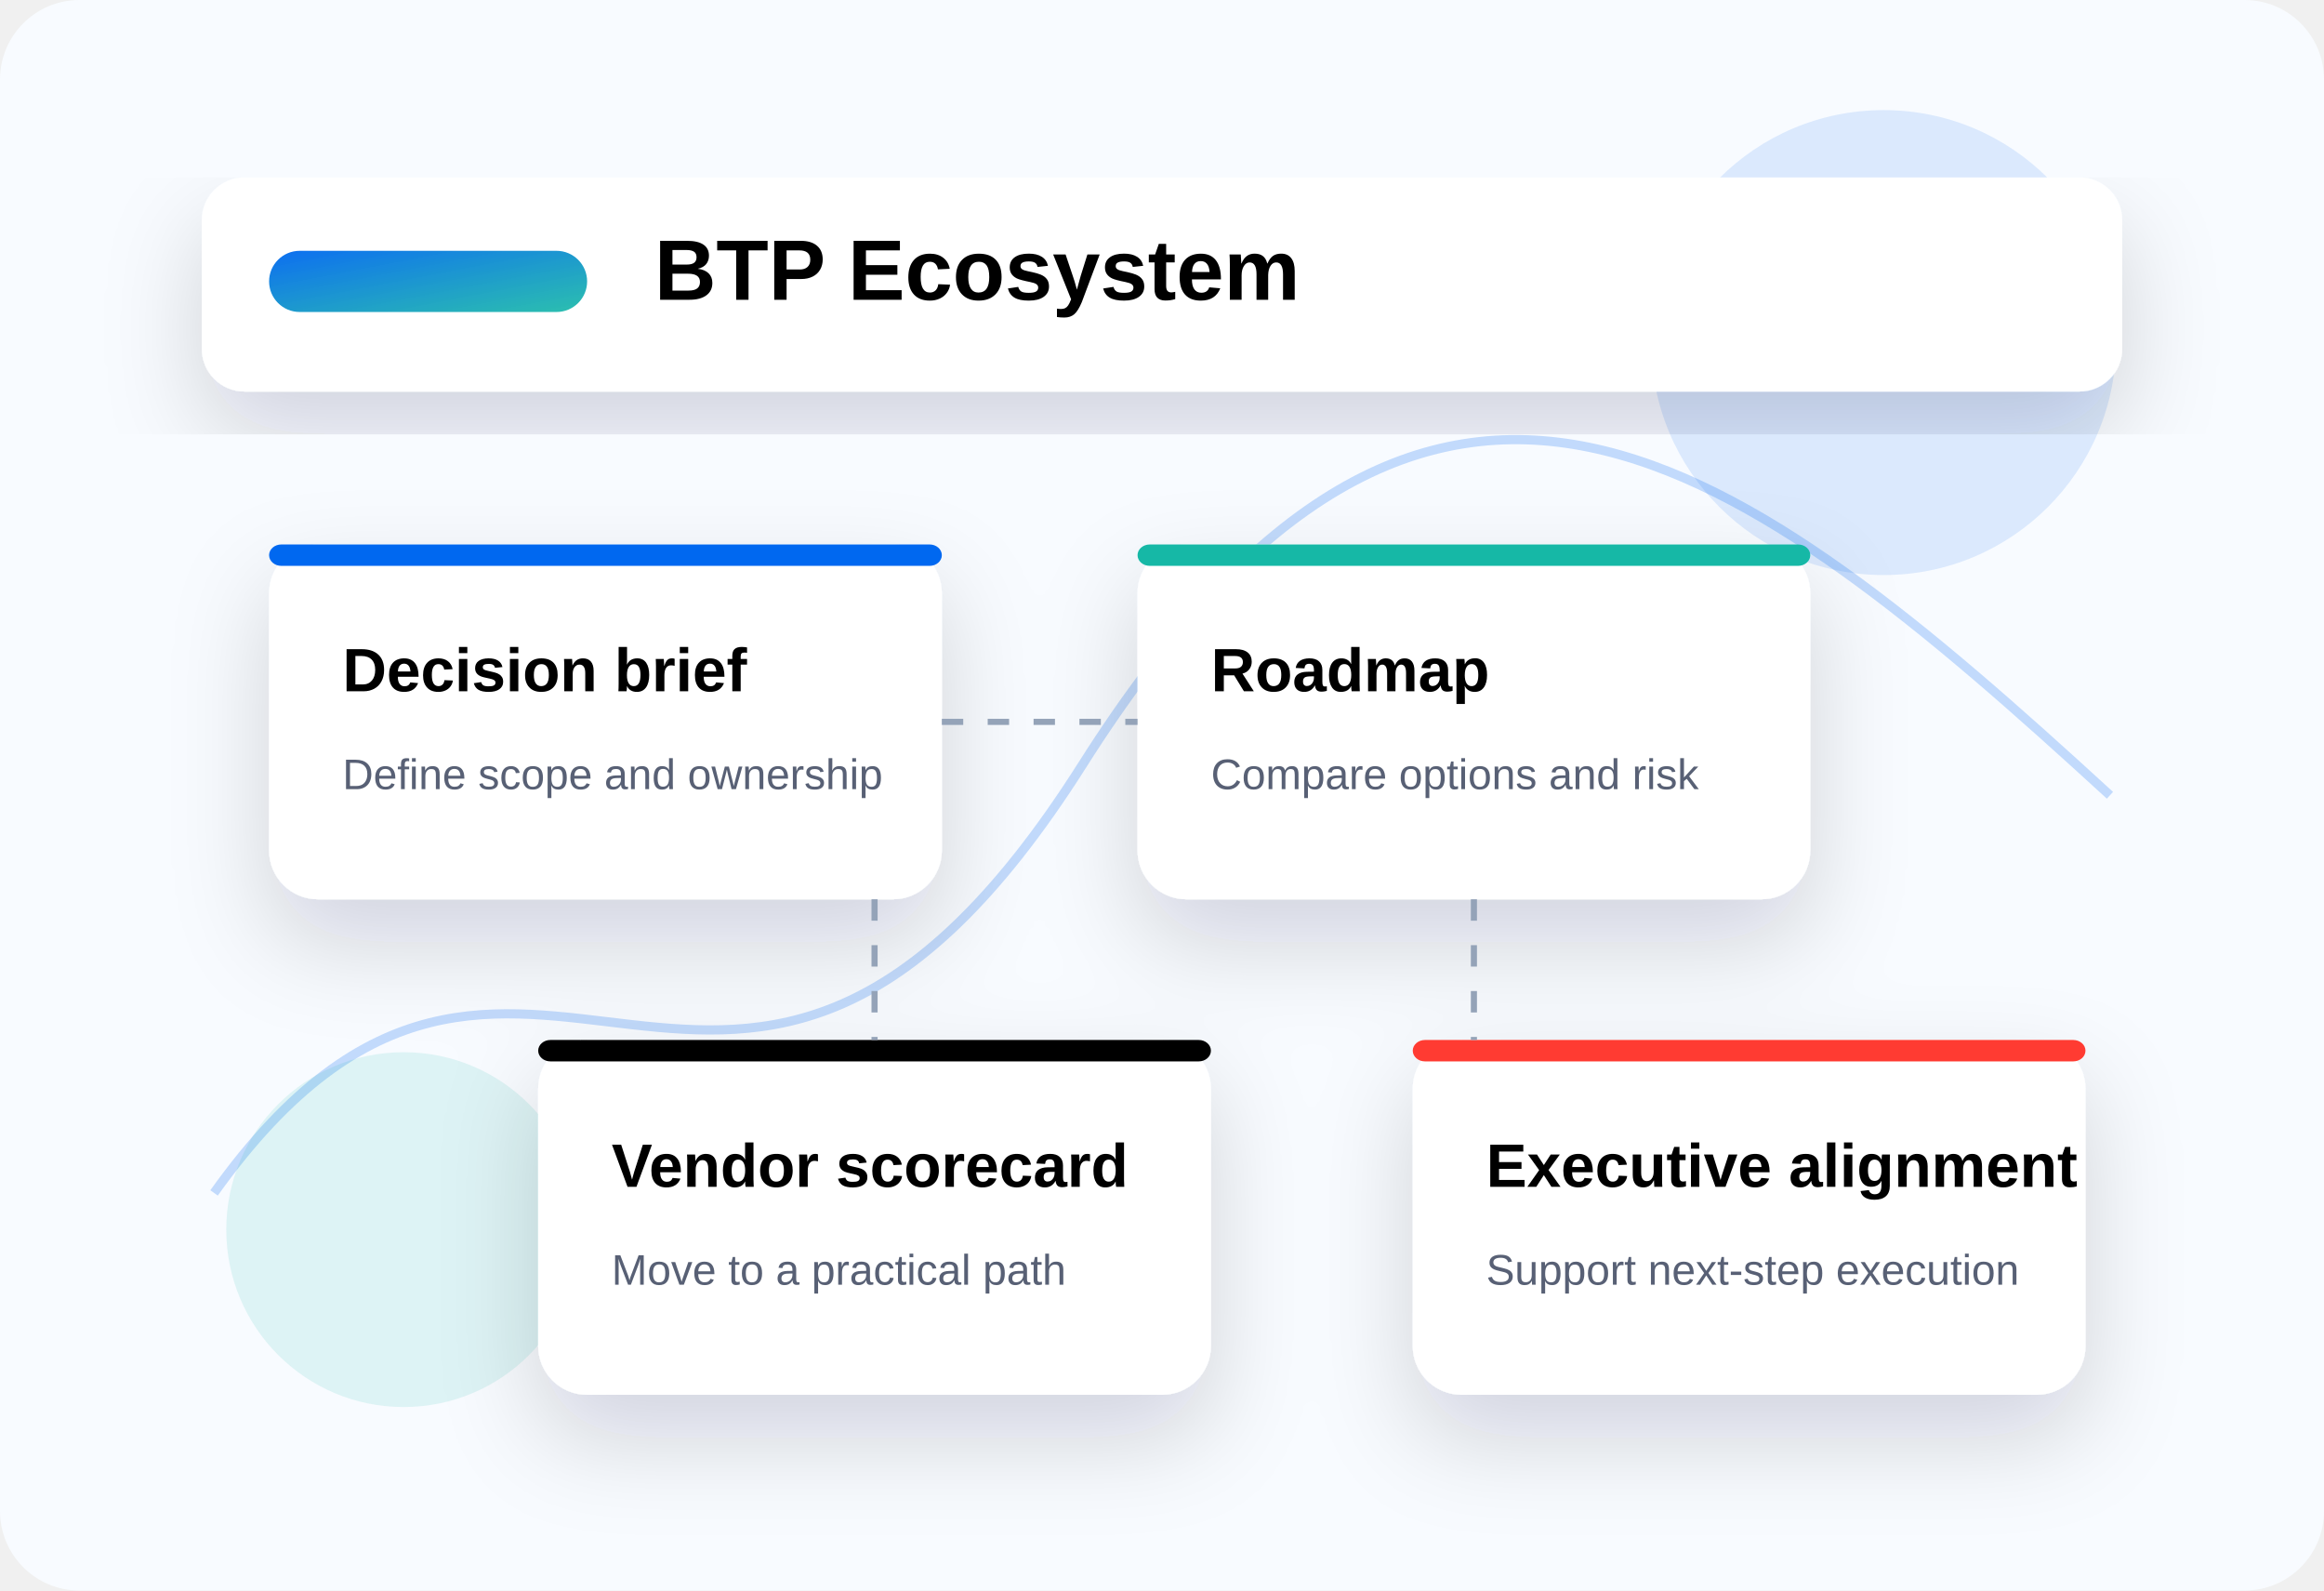
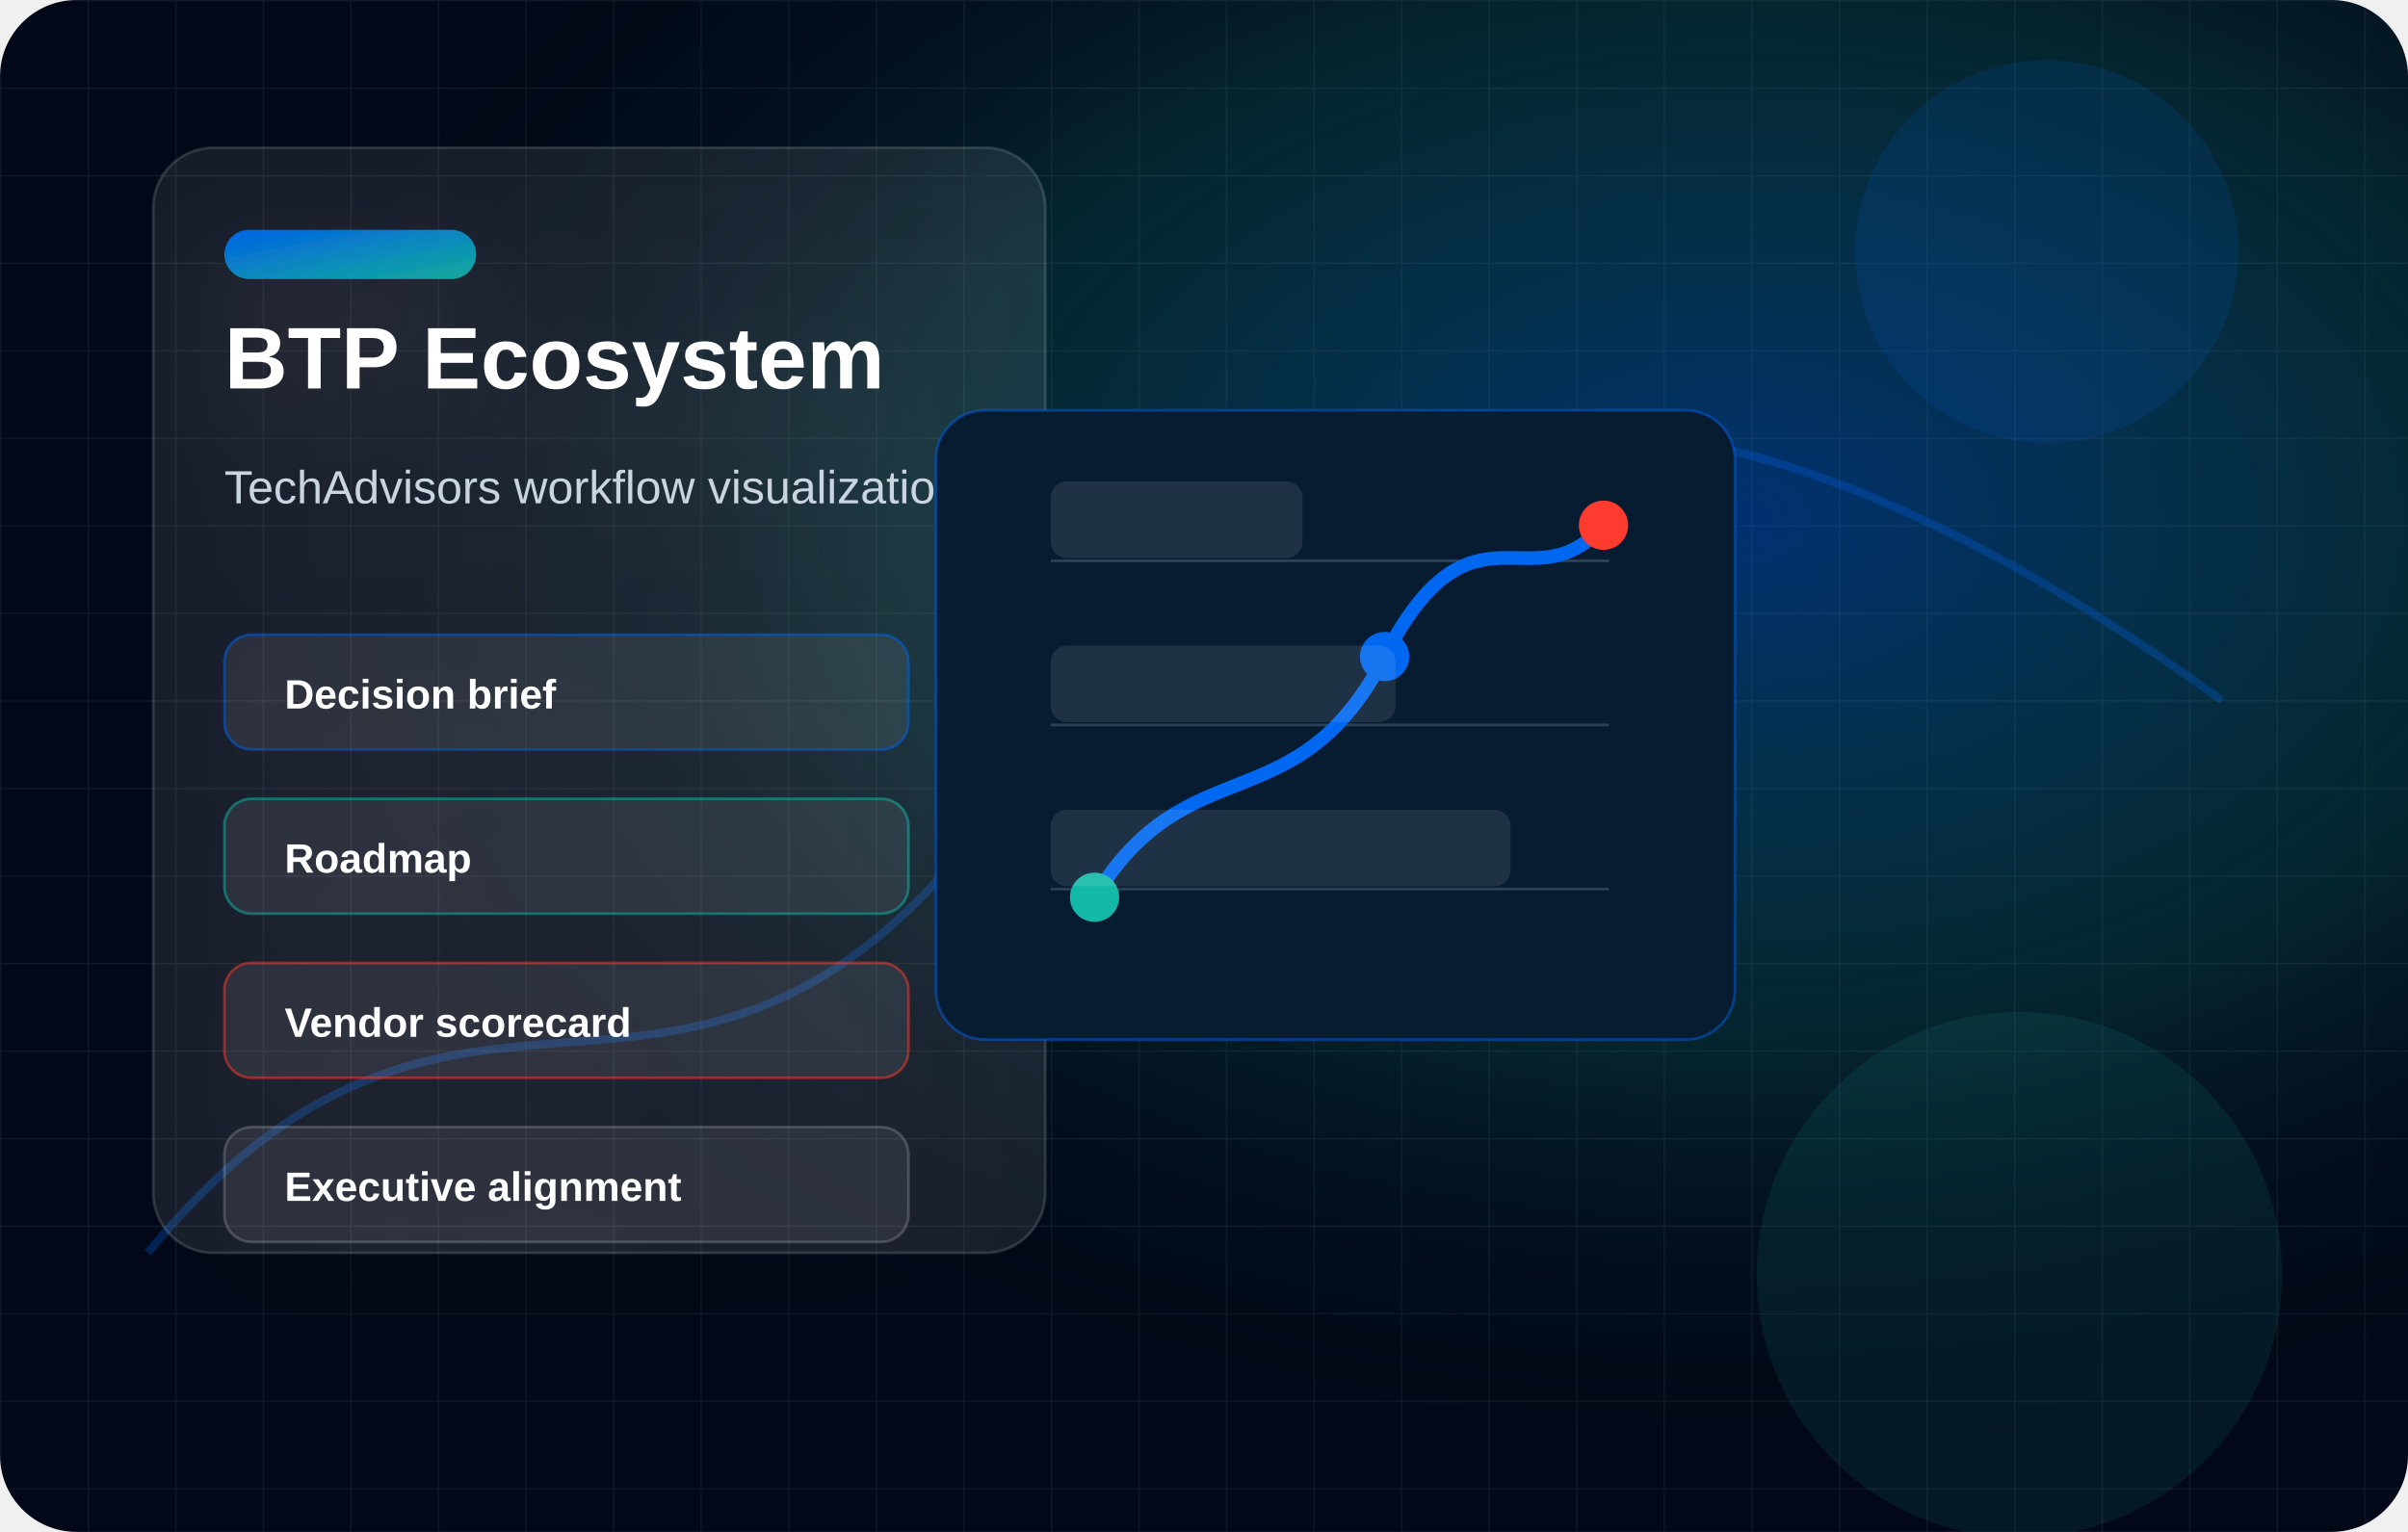
- <svg xmlns="http://www.w3.org/2000/svg" width="760" height="520" viewBox="0 0 760 520" role="img" aria-labelledby="title desc">
+ <svg xmlns="http://www.w3.org/2000/svg" width="880" height="560" viewBox="0 0 880 560" role="img" aria-labelledby="title desc">
  <defs>
    <linearGradient id="g" x1="0" y1="0" x2="1" y2="1">
      <stop offset="0" stop-color="#0067F0" stop-opacity=".95" />
      <stop offset="1" stop-color="#14B8A6" stop-opacity=".9" />
    </linearGradient>
+     <radialGradient id="r" cx=".72" cy=".34" r=".62">
+       <stop offset="0" stop-color="#0067F0" stop-opacity=".42" />
+       <stop offset=".55" stop-color="#14B8A6" stop-opacity=".16" />
+       <stop offset="1" stop-color="#020817" stop-opacity="0" />
+     </radialGradient>
+     <pattern id="grid" width="32" height="32" patternUnits="userSpaceOnUse">
+       <path d="M32 0H0V32" fill="none" stroke="#ffffff" stroke-opacity=".06" />
+     </pattern>
    <filter id="s" x="-20%" y="-20%" width="140%" height="140%">
-       <feDropShadow dx="0" dy="14" stdDeviation="16" flood-color="#0f172a" flood-opacity=".16" />
+       <feDropShadow dx="0" dy="18" stdDeviation="18" flood-color="#000000" flood-opacity=".28" />
    </filter>
  </defs>
-   <rect width="760" height="520" rx="26" fill="#f8fbff" />
-   <path d="M70 390 C170 250 240 430 354 250 S570 150 690 260" fill="none" stroke="#0067F0" stroke-width="3" stroke-opacity=".22" />
-   <circle cx="616" cy="112" r="76" fill="#0067F0" opacity=".12" />
-   <circle cx="132" cy="402" r="58" fill="#14B8A6" opacity=".12" />
-   <rect x="66" y="58" width="628" height="70" rx="14" fill="#fff" filter="url(#s)" />
-   <rect x="88" y="82" width="104" height="20" rx="10" fill="url(#g)" />
-   <text x="214" y="98" font-family="Segoe UI, Arial" font-size="28" font-weight="800" fill="#000">BTP Ecosystem</text>
+   <rect width="880" height="560" rx="28" fill="#020817" />
+   <rect width="880" height="560" rx="28" fill="url(#grid)" />
+   <rect width="880" height="560" rx="28" fill="url(#r)" />
+   <path d="M54 458 C174 312 255 456 374 282 S640 132 812 256" fill="none" stroke="#0067F0" stroke-width="3" stroke-opacity=".28" />
  <g filter="url(#s)">
-     <rect x="88" y="178" width="220" height="116" rx="16" fill="#fff" />
-     <rect x="88" y="178" width="220" height="7" rx="4" fill="#0067F0" />
-     <text x="112" y="226" font-family="Segoe UI, Arial" font-size="20" font-weight="800" fill="#000">Decision brief</text>
-     <text x="112" y="258" font-family="Segoe UI, Arial" font-size="14" fill="#586174">Define scope and ownership</text>
-     <rect x="372" y="178" width="220" height="116" rx="16" fill="#fff" />
-     <rect x="372" y="178" width="220" height="7" rx="4" fill="#14B8A6" />
-     <text x="396" y="226" font-family="Segoe UI, Arial" font-size="20" font-weight="800" fill="#000">Roadmap</text>
-     <text x="396" y="258" font-family="Segoe UI, Arial" font-size="14" fill="#586174">Compare options and risk</text>
-     <rect x="176" y="340" width="220" height="116" rx="16" fill="#fff" />
-     <rect x="176" y="340" width="220" height="7" rx="4" fill="#000" />
-     <text x="200" y="388" font-family="Segoe UI, Arial" font-size="20" font-weight="800" fill="#000">Vendor scorecard</text>
-     <text x="200" y="420" font-family="Segoe UI, Arial" font-size="14" fill="#586174">Move to a practical path</text>
-     <rect x="462" y="340" width="220" height="116" rx="16" fill="#fff" />
-     <rect x="462" y="340" width="220" height="7" rx="4" fill="#ff3b30" />
-     <text x="486" y="388" font-family="Segoe UI, Arial" font-size="20" font-weight="800" fill="#000">Executive alignment</text>
-     <text x="486" y="420" font-family="Segoe UI, Arial" font-size="14" fill="#586174">Support next-step execution</text>
+     <rect x="56" y="54" width="326" height="404" rx="22" fill="rgba(255,255,255,.08)" stroke="rgba(255,255,255,.14)" />
+     <rect x="82" y="84" width="92" height="18" rx="9" fill="url(#g)" />
+     <text x="82" y="142" font-family="Segoe UI, Arial" font-size="32" font-weight="850" fill="#fff">BTP Ecosystem</text>
+     <text x="82" y="184" font-family="Segoe UI, Arial" font-size="17" fill="#cbd5e1">TechAdvisors workflow visualization</text>
+     <g font-family="Segoe UI, Arial" font-size="15" font-weight="800" fill="#fff">
+       <rect x="82" y="232" width="250" height="42" rx="10" fill="rgba(255,255,255,.08)" stroke="#0067F0" stroke-opacity=".5" />
+       <text x="104" y="259">Decision brief</text>
+       <rect x="82" y="292" width="250" height="42" rx="10" fill="rgba(255,255,255,.08)" stroke="#14B8A6" stroke-opacity=".5" />
+       <text x="104" y="319">Roadmap</text>
+       <rect x="82" y="352" width="250" height="42" rx="10" fill="rgba(255,255,255,.08)" stroke="#ff3b30" stroke-opacity=".5" />
+       <text x="104" y="379">Vendor scorecard</text>
+       <rect x="82" y="412" width="250" height="42" rx="10" fill="rgba(255,255,255,.08)" stroke="#ffffff" stroke-opacity=".18" />
+       <text x="104" y="439">Executive alignment</text>
+     </g>
  </g>
-   <path d="M308 236 H372 M482 294 V340 M286 294 V340" stroke="#94a3b8" stroke-width="2" stroke-dasharray="7 8" />
+   <g class="motif advisory" transform="translate(342 150)">
+     <rect x="0" y="0" width="292" height="230" rx="18" fill="#071b31" stroke="#0067F0" stroke-opacity=".45" />
+     <path d="M42 55 H246 M42 115 H246 M42 175 H246" stroke="#dbeafe" stroke-opacity=".18" />
+     <path d="M58 178 C92 122 132 152 164 90 S218 72 244 42" fill="none" stroke="#0067F0" stroke-width="5" />
+     <circle cx="58" cy="178" r="9" fill="#14B8A6" />
+     <circle cx="164" cy="90" r="9" fill="#0067F0" />
+     <circle cx="244" cy="42" r="9" fill="#ff3b30" />
+     <rect x="42" y="26" width="92" height="28" rx="6" fill="rgba(255,255,255,.1)" />
+     <rect x="42" y="86" width="126" height="28" rx="6" fill="rgba(255,255,255,.1)" />
+     <rect x="42" y="146" width="168" height="28" rx="6" fill="rgba(255,255,255,.1)" />
+   </g>
+   <circle cx="748" cy="92" r="70" fill="#0067F0" opacity=".12" />
+   <circle cx="738" cy="466" r="96" fill="#14B8A6" opacity=".1" />
</svg>
